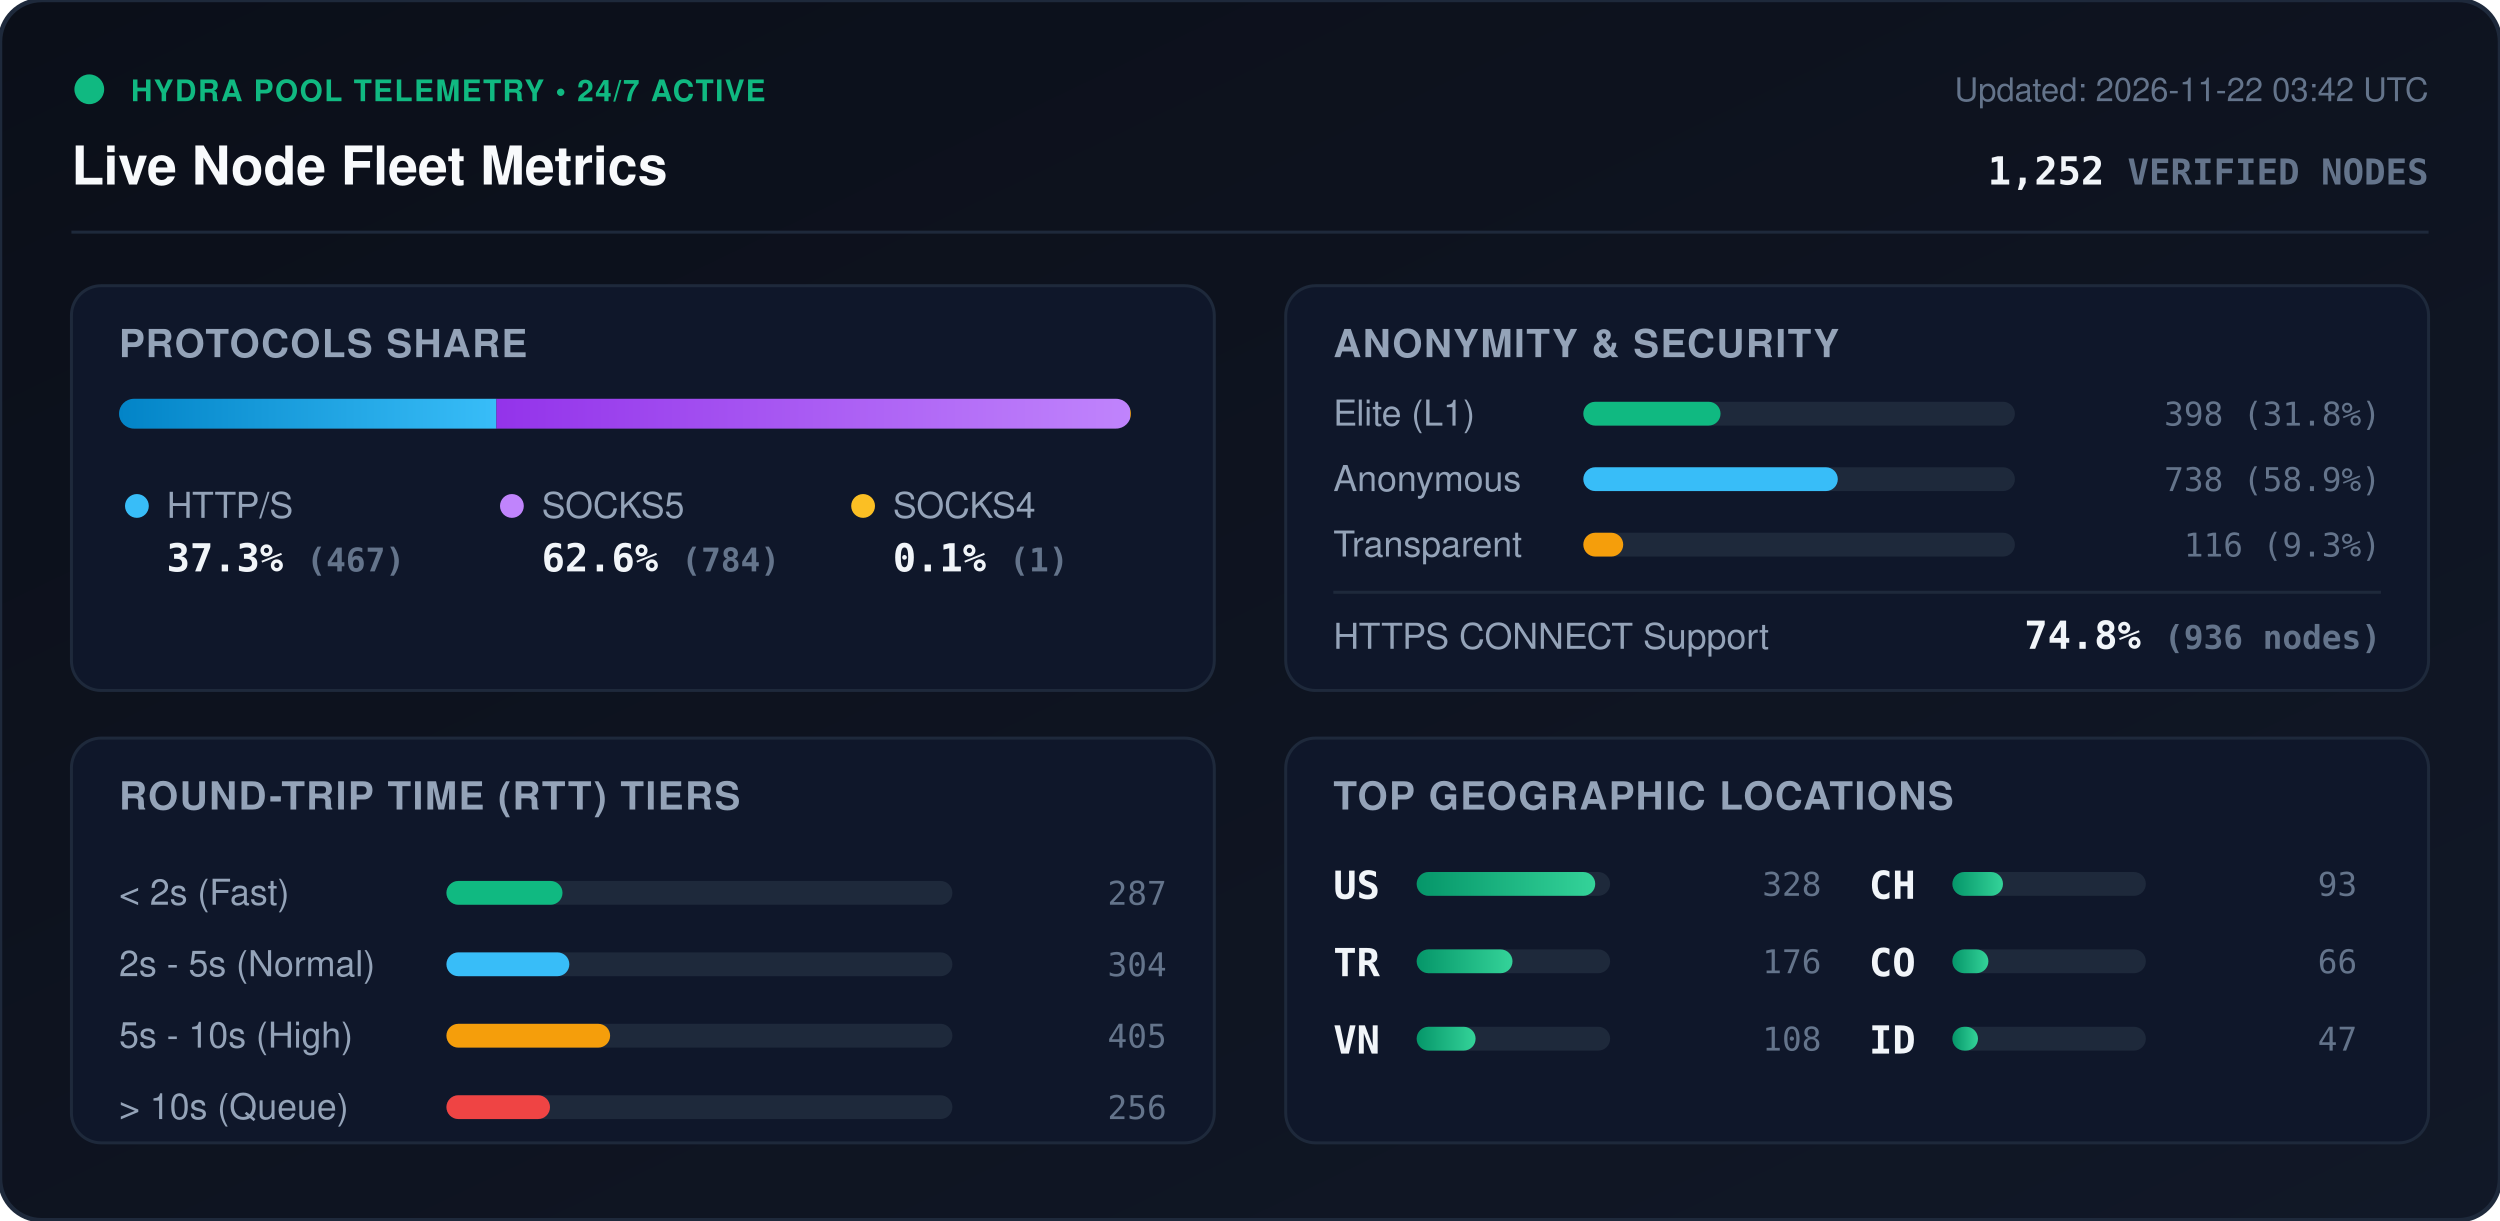
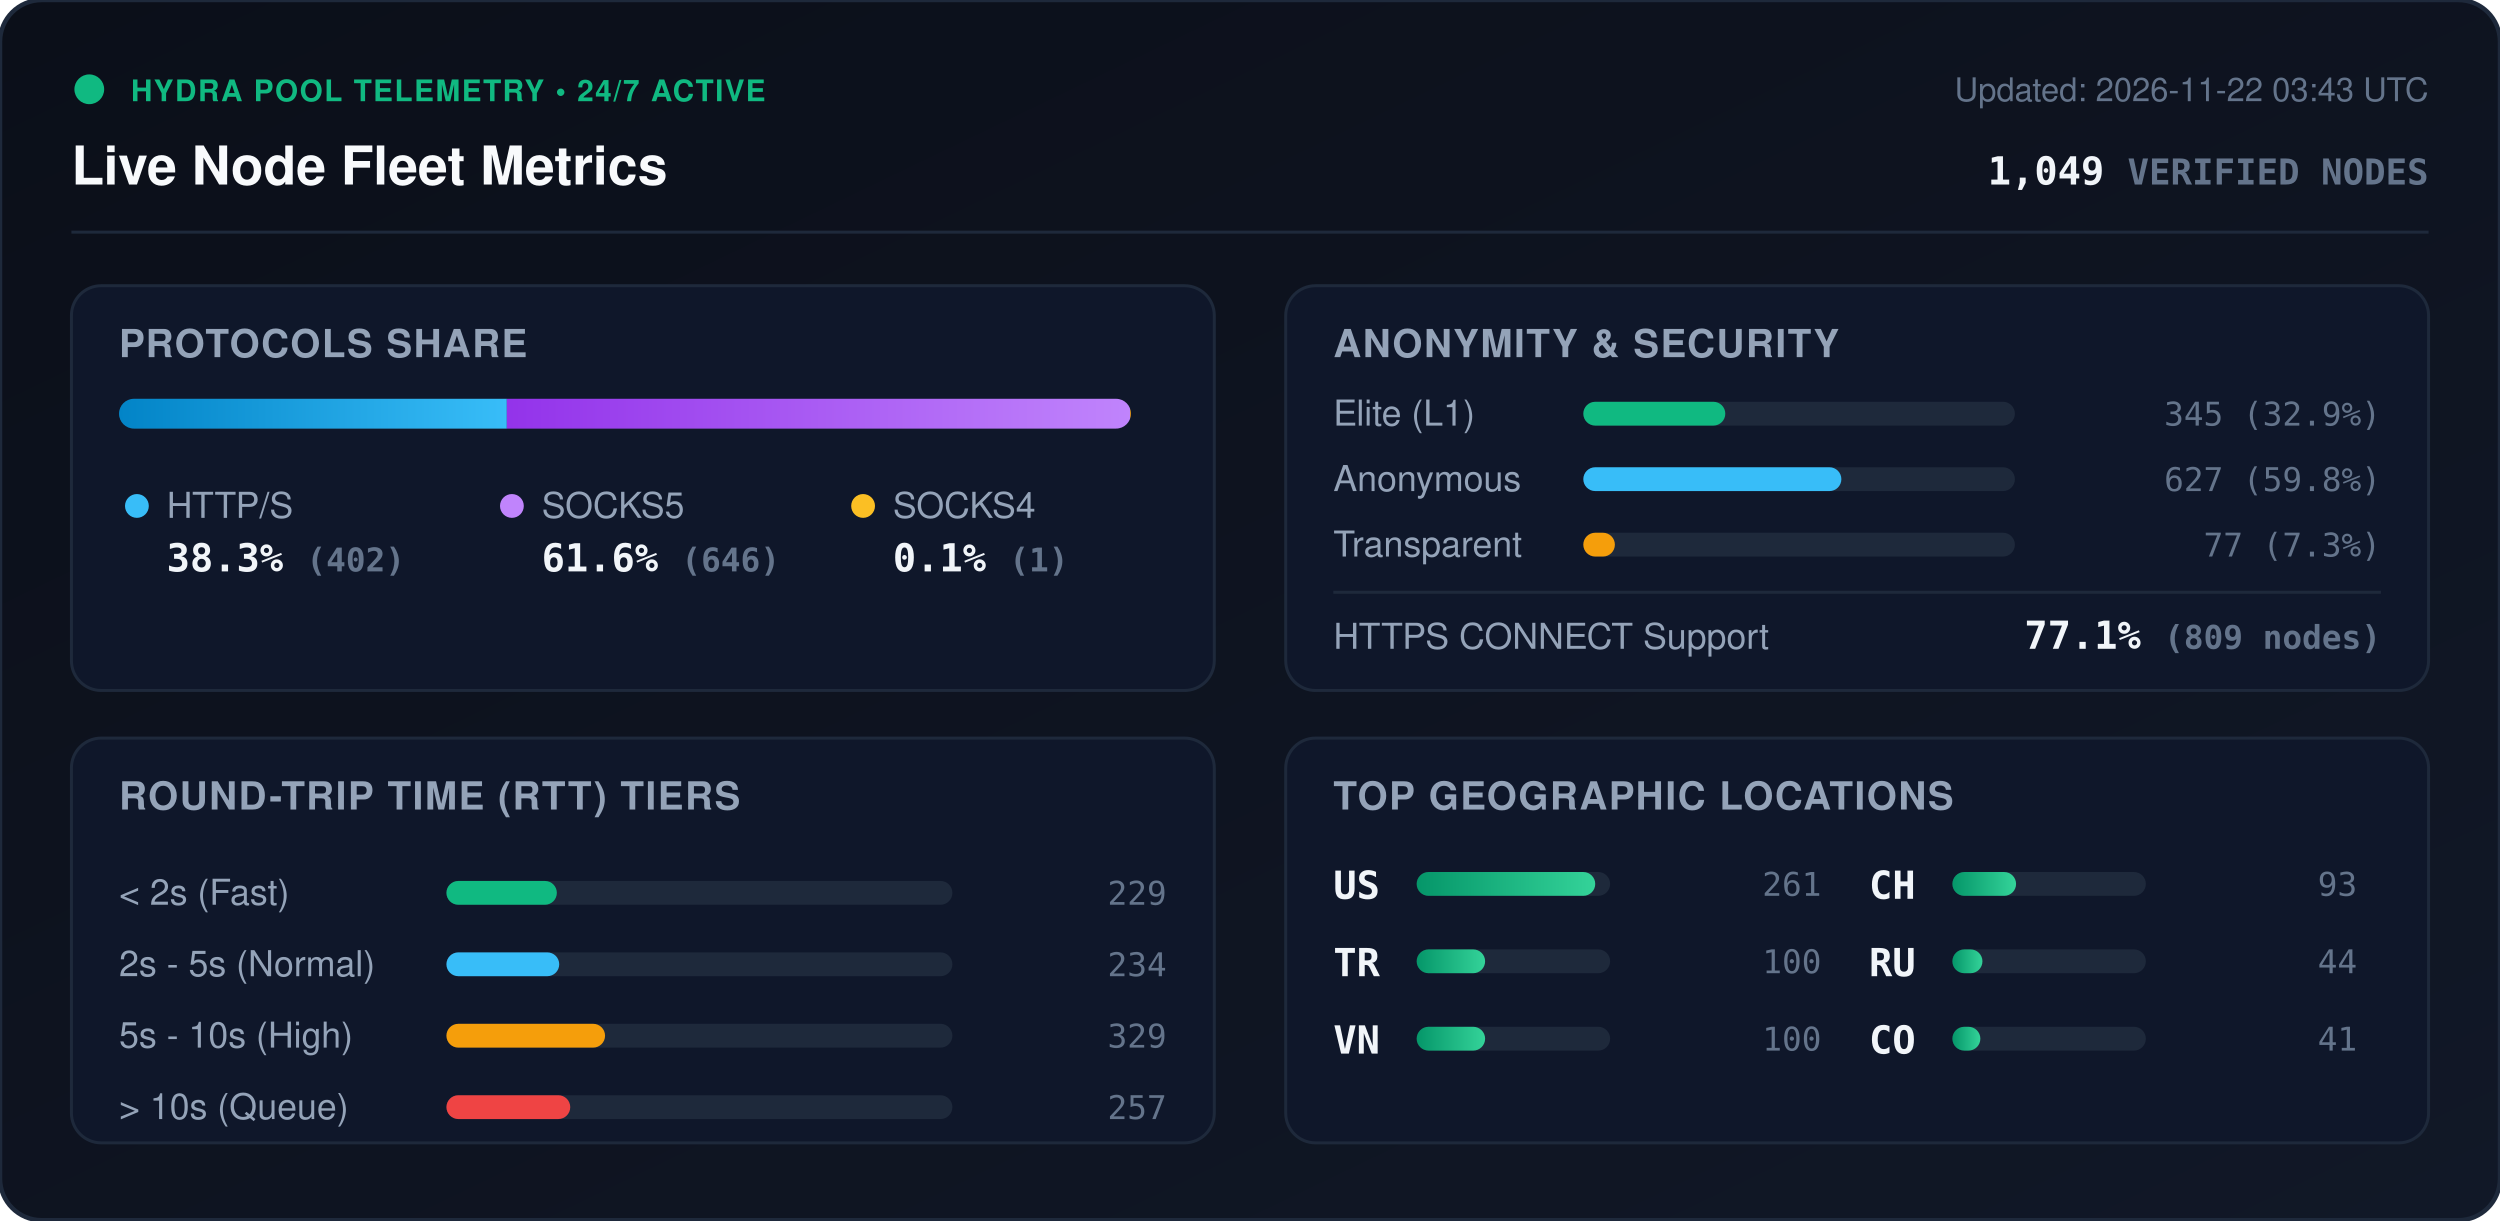
<svg xmlns="http://www.w3.org/2000/svg" viewBox="0 0 840 410" width="840" height="410" style="max-width: 100%; height: auto;">
  <defs>
    <linearGradient id="bg" x1="0%" y1="0%" x2="100%" y2="100%">
      <stop offset="0%" stop-color="#0b0f19" />
      <stop offset="100%" stop-color="#111827" />
    </linearGradient>
    <linearGradient id="bar-http" x1="0%" y1="0%" x2="100%" y2="0%">
      <stop offset="0%" stop-color="#0284c7" />
      <stop offset="100%" stop-color="#38bdf8" />
    </linearGradient>
    <linearGradient id="bar-socks5" x1="0%" y1="0%" x2="100%" y2="0%">
      <stop offset="0%" stop-color="#9333ea" />
      <stop offset="100%" stop-color="#c084fc" />
    </linearGradient>
    <linearGradient id="bar-socks4" x1="0%" y1="0%" x2="100%" y2="0%">
      <stop offset="0%" stop-color="#d97706" />
      <stop offset="100%" stop-color="#fbbf24" />
    </linearGradient>
    <linearGradient id="bar-green" x1="0%" y1="0%" x2="100%" y2="0%">
      <stop offset="0%" stop-color="#059669" />
      <stop offset="100%" stop-color="#34d399" />
    </linearGradient>
    <clipPath id="prog-track-clip">
      <rect width="340.0" height="10" rx="5" />
    </clipPath>
    <style>
      .title { font: 700 18px -apple-system, BlinkMacSystemFont, 'Segoe UI', Helvetica, Arial, sans-serif; fill: #f8fafc; }
      .sub { font: 500 11px -apple-system, BlinkMacSystemFont, 'Segoe UI', Helvetica, Arial, sans-serif; fill: #64748b; }
      .section-hdr { font: 600 13px -apple-system, BlinkMacSystemFont, 'Segoe UI', Helvetica, Arial, sans-serif; fill: #94a3b8; letter-spacing: 0.5px; }
      .metric-val { font: 700 13px -apple-system, BlinkMacSystemFont, 'Segoe UI', Helvetica, Arial, sans-serif; fill: #f1f5f9; }
      .metric-lbl { font: 500 12px -apple-system, BlinkMacSystemFont, 'Segoe UI', Helvetica, Arial, sans-serif; fill: #94a3b8; }
      .badge-txt { font: 700 10px -apple-system, BlinkMacSystemFont, 'Segoe UI', Helvetica, Arial, sans-serif; fill: #10b981; letter-spacing: 0.5px; }
      .mono { font-family: ui-monospace, SFMono-Regular, Menlo, Monaco, Consolas, monospace; }
      .pulse { animation: beacon 2s infinite ease-in-out; }
      @keyframes beacon { 0%, 100% { opacity: 1; } 50% { opacity: 0.35; } }
    </style>
  </defs>
  <rect width="840" height="410" rx="14" fill="url(#bg)" stroke="#1e293b" stroke-width="1.5" />
  <g transform="translate(24, 24)">
    <circle cx="6" cy="6" r="5" fill="#10b981" class="pulse" />
    <text x="20" y="10" class="badge-txt">HYDRA POOL TELEMETRY • 24/7 ACTIVE</text>
    <text x="0" y="38" class="title">Live Node Fleet Metrics</text>
-     <text x="792" y="10" text-anchor="end" class="sub">Updated: 2026-11-22 03:42 UTC</text>
-     <text x="792" y="38" text-anchor="end" class="metric-val mono" fill="#38bdf8">1,252 <tspan font-size="12" fill="#64748b">VERIFIED NODES</tspan>
+     <text x="792" y="10" text-anchor="end" class="sub">Updated: 2026-11-22 03:43 UTC</text>
+     <text x="792" y="38" text-anchor="end" class="metric-val mono" fill="#38bdf8">1,049 <tspan font-size="12" fill="#64748b">VERIFIED NODES</tspan>
    </text>
  </g>
  <line x1="24" y1="78" x2="816" y2="78" stroke="#1e293b" stroke-width="1" />
  <g transform="translate(24, 96)">
    <rect width="384" height="136" rx="10" fill="#0f172a" stroke="#1e293b" />
    <text x="16" y="24" class="section-hdr">PROTOCOLS SHARE</text>
    <g transform="translate(16, 38)">
      <rect width="340.0" height="10" rx="5" fill="#1e293b" />
      <g clip-path="url(#prog-track-clip)">
-         <rect x="0" width="126.8" height="10" fill="url(#bar-http)" />
-         <rect x="126.8" width="212.9" height="10" fill="url(#bar-socks5)" />
+         <rect x="0" width="130.3" height="10" fill="url(#bar-http)" />
+         <rect x="130.3" width="209.4" height="10" fill="url(#bar-socks5)" />
        <rect x="339.7" width="0.3" height="10" fill="url(#bar-socks4)" />
      </g>
    </g>
    <g transform="translate(16, 68)">
      <circle cx="6" cy="6" r="4" fill="#38bdf8" />
      <text x="16" y="10" class="metric-lbl">HTTP/S</text>
-       <text x="16" y="28" class="metric-val mono">37.3% <tspan font-size="11" fill="#64748b">(467)</tspan>
+       <text x="16" y="28" class="metric-val mono">38.3% <tspan font-size="11" fill="#64748b">(402)</tspan>
      </text>
      <circle cx="132" cy="6" r="4" fill="#c084fc" />
      <text x="142" y="10" class="metric-lbl">SOCKS5</text>
-       <text x="142" y="28" class="metric-val mono">62.6% <tspan font-size="11" fill="#64748b">(784)</tspan>
+       <text x="142" y="28" class="metric-val mono">61.6% <tspan font-size="11" fill="#64748b">(646)</tspan>
      </text>
      <circle cx="250" cy="6" r="4" fill="#fbbf24" />
      <text x="260" y="10" class="metric-lbl">SOCKS4</text>
      <text x="260" y="28" class="metric-val mono">0.1% <tspan font-size="11" fill="#64748b">(1)</tspan>
      </text>
    </g>
  </g>
  <g transform="translate(432, 96)">
    <rect width="384" height="136" rx="10" fill="#0f172a" stroke="#1e293b" />
    <text x="16" y="24" class="section-hdr">ANONYMITY &amp; SECURITY</text>
    <text x="16" y="47" class="metric-lbl">Elite (L1)</text>
    <rect x="100" y="39" width="145.0" height="8" rx="4" fill="#1e293b" />
-     <rect x="100" y="39" width="46.1" height="8" rx="4" fill="#10b981" />
-     <text x="368" y="47" text-anchor="end" class="mono sub" fill="#e2e8f0">398 (31.8%)</text>
+     <rect x="100" y="39" width="47.7" height="8" rx="4" fill="#10b981" />
+     <text x="368" y="47" text-anchor="end" class="mono sub" fill="#e2e8f0">345 (32.9%)</text>
    <text x="16" y="69" class="metric-lbl">Anonymous</text>
    <rect x="100" y="61" width="145.0" height="8" rx="4" fill="#1e293b" />
-     <rect x="100" y="61" width="85.5" height="8" rx="4" fill="#38bdf8" />
-     <text x="368" y="69" text-anchor="end" class="mono sub" fill="#e2e8f0">738 (58.9%)</text>
+     <rect x="100" y="61" width="86.7" height="8" rx="4" fill="#38bdf8" />
+     <text x="368" y="69" text-anchor="end" class="mono sub" fill="#e2e8f0">627 (59.8%)</text>
    <text x="16" y="91" class="metric-lbl">Transparent</text>
    <rect x="100" y="83" width="145.0" height="8" rx="4" fill="#1e293b" />
-     <rect x="100" y="83" width="13.4" height="8" rx="4" fill="#f59e0b" />
-     <text x="368" y="91" text-anchor="end" class="mono sub" fill="#e2e8f0">116 (9.3%)</text>
+     <rect x="100" y="83" width="10.6" height="8" rx="4" fill="#f59e0b" />
+     <text x="368" y="91" text-anchor="end" class="mono sub" fill="#e2e8f0">77 (7.3%)</text>
    <line x1="16" y1="103" x2="368" y2="103" stroke="#1e293b" stroke-width="1" />
    <text x="16" y="122" class="metric-lbl">HTTPS CONNECT Support</text>
-     <text x="368" y="122" text-anchor="end" class="metric-val mono" fill="#34d399">74.8% <tspan font-size="11" fill="#64748b">(936 nodes)</tspan>
+     <text x="368" y="122" text-anchor="end" class="metric-val mono" fill="#34d399">77.1% <tspan font-size="11" fill="#64748b">(809 nodes)</tspan>
    </text>
  </g>
  <g transform="translate(24, 248)">
    <rect width="384" height="136" rx="10" fill="#0f172a" stroke="#1e293b" />
    <text x="16" y="24" class="section-hdr">ROUND-TRIP TIME (RTT) TIERS</text>
    <g transform="translate(16, 42)">
      <text x="0" y="14" class="metric-lbl">&lt; 2s (Fast)</text>
      <rect x="110" y="6" width="170" height="8" rx="4" fill="#1e293b" />
-       <rect x="110" y="6" width="39.0" height="8" rx="4" fill="#10b981" />
-       <text x="352" y="14" text-anchor="end" class="mono sub">287</text>
+       <rect x="110" y="6" width="37.1" height="8" rx="4" fill="#10b981" />
+       <text x="352" y="14" text-anchor="end" class="mono sub">229</text>
      <text x="0" y="38" class="metric-lbl">2s - 5s (Normal)</text>
      <rect x="110" y="30" width="170" height="8" rx="4" fill="#1e293b" />
-       <rect x="110" y="30" width="41.3" height="8" rx="4" fill="#38bdf8" />
-       <text x="352" y="38" text-anchor="end" class="mono sub">304</text>
+       <rect x="110" y="30" width="37.9" height="8" rx="4" fill="#38bdf8" />
+       <text x="352" y="38" text-anchor="end" class="mono sub">234</text>
      <text x="0" y="62" class="metric-lbl">5s - 10s (High)</text>
      <rect x="110" y="54" width="170" height="8" rx="4" fill="#1e293b" />
-       <rect x="110" y="54" width="55.0" height="8" rx="4" fill="#f59e0b" />
-       <text x="352" y="62" text-anchor="end" class="mono sub">405</text>
+       <rect x="110" y="54" width="53.3" height="8" rx="4" fill="#f59e0b" />
+       <text x="352" y="62" text-anchor="end" class="mono sub">329</text>
      <text x="0" y="86" class="metric-lbl">&gt; 10s (Queue)</text>
      <rect x="110" y="78" width="170" height="8" rx="4" fill="#1e293b" />
-       <rect x="110" y="78" width="34.8" height="8" rx="4" fill="#ef4444" />
-       <text x="352" y="86" text-anchor="end" class="mono sub">256</text>
+       <rect x="110" y="78" width="41.6" height="8" rx="4" fill="#ef4444" />
+       <text x="352" y="86" text-anchor="end" class="mono sub">257</text>
    </g>
  </g>
  <g transform="translate(432, 248)">
    <rect width="384" height="136" rx="10" fill="#0f172a" stroke="#1e293b" />
    <text x="16" y="24" class="section-hdr">TOP GEOGRAPHIC LOCATIONS</text>
    <g transform="translate(16, 42)">
      <g transform="translate(0, 0)">
        <text x="0" y="12" class="mono metric-val" font-size="12">US</text>
        <rect x="28" y="3" width="65" height="8" rx="4" fill="#1e293b" />
        <rect x="28" y="3" width="60.0" height="8" rx="4" fill="url(#bar-green)" />
-         <text x="164" y="11" text-anchor="end" class="mono sub">328</text>
+         <text x="164" y="11" text-anchor="end" class="mono sub">261</text>
      </g>
      <g transform="translate(0, 26)">
        <text x="0" y="12" class="mono metric-val" font-size="12">TR</text>
        <rect x="28" y="3" width="65" height="8" rx="4" fill="#1e293b" />
-         <rect x="28" y="3" width="32.2" height="8" rx="4" fill="url(#bar-green)" />
-         <text x="164" y="11" text-anchor="end" class="mono sub">176</text>
+         <rect x="28" y="3" width="23.0" height="8" rx="4" fill="url(#bar-green)" />
+         <text x="164" y="11" text-anchor="end" class="mono sub">100</text>
      </g>
      <g transform="translate(0, 52)">
        <text x="0" y="12" class="mono metric-val" font-size="12">VN</text>
        <rect x="28" y="3" width="65" height="8" rx="4" fill="#1e293b" />
-         <rect x="28" y="3" width="19.8" height="8" rx="4" fill="url(#bar-green)" />
-         <text x="164" y="11" text-anchor="end" class="mono sub">108</text>
+         <rect x="28" y="3" width="23.0" height="8" rx="4" fill="url(#bar-green)" />
+         <text x="164" y="11" text-anchor="end" class="mono sub">100</text>
      </g>
      <g transform="translate(180, 0)">
        <text x="0" y="12" class="mono metric-val" font-size="12">CH</text>
        <rect x="28" y="3" width="65" height="8" rx="4" fill="#1e293b" />
-         <rect x="28" y="3" width="17.0" height="8" rx="4" fill="url(#bar-green)" />
+         <rect x="28" y="3" width="21.4" height="8" rx="4" fill="url(#bar-green)" />
        <text x="164" y="11" text-anchor="end" class="mono sub">93</text>
      </g>
      <g transform="translate(180, 26)">
+         <text x="0" y="12" class="mono metric-val" font-size="12">RU</text>
+         <rect x="28" y="3" width="65" height="8" rx="4" fill="#1e293b" />
+         <rect x="28" y="3" width="10.1" height="8" rx="4" fill="url(#bar-green)" />
+         <text x="164" y="11" text-anchor="end" class="mono sub">44</text>
+       </g>
+       <g transform="translate(180, 52)">
        <text x="0" y="12" class="mono metric-val" font-size="12">CO</text>
        <rect x="28" y="3" width="65" height="8" rx="4" fill="#1e293b" />
-         <rect x="28" y="3" width="12.1" height="8" rx="4" fill="url(#bar-green)" />
-         <text x="164" y="11" text-anchor="end" class="mono sub">66</text>
-       </g>
-       <g transform="translate(180, 52)">
-         <text x="0" y="12" class="mono metric-val" font-size="12">ID</text>
-         <rect x="28" y="3" width="65" height="8" rx="4" fill="#1e293b" />
-         <rect x="28" y="3" width="8.6" height="8" rx="4" fill="url(#bar-green)" />
-         <text x="164" y="11" text-anchor="end" class="mono sub">47</text>
+         <rect x="28" y="3" width="9.4" height="8" rx="4" fill="url(#bar-green)" />
+         <text x="164" y="11" text-anchor="end" class="mono sub">41</text>
      </g>
    </g>
  </g>
</svg>
